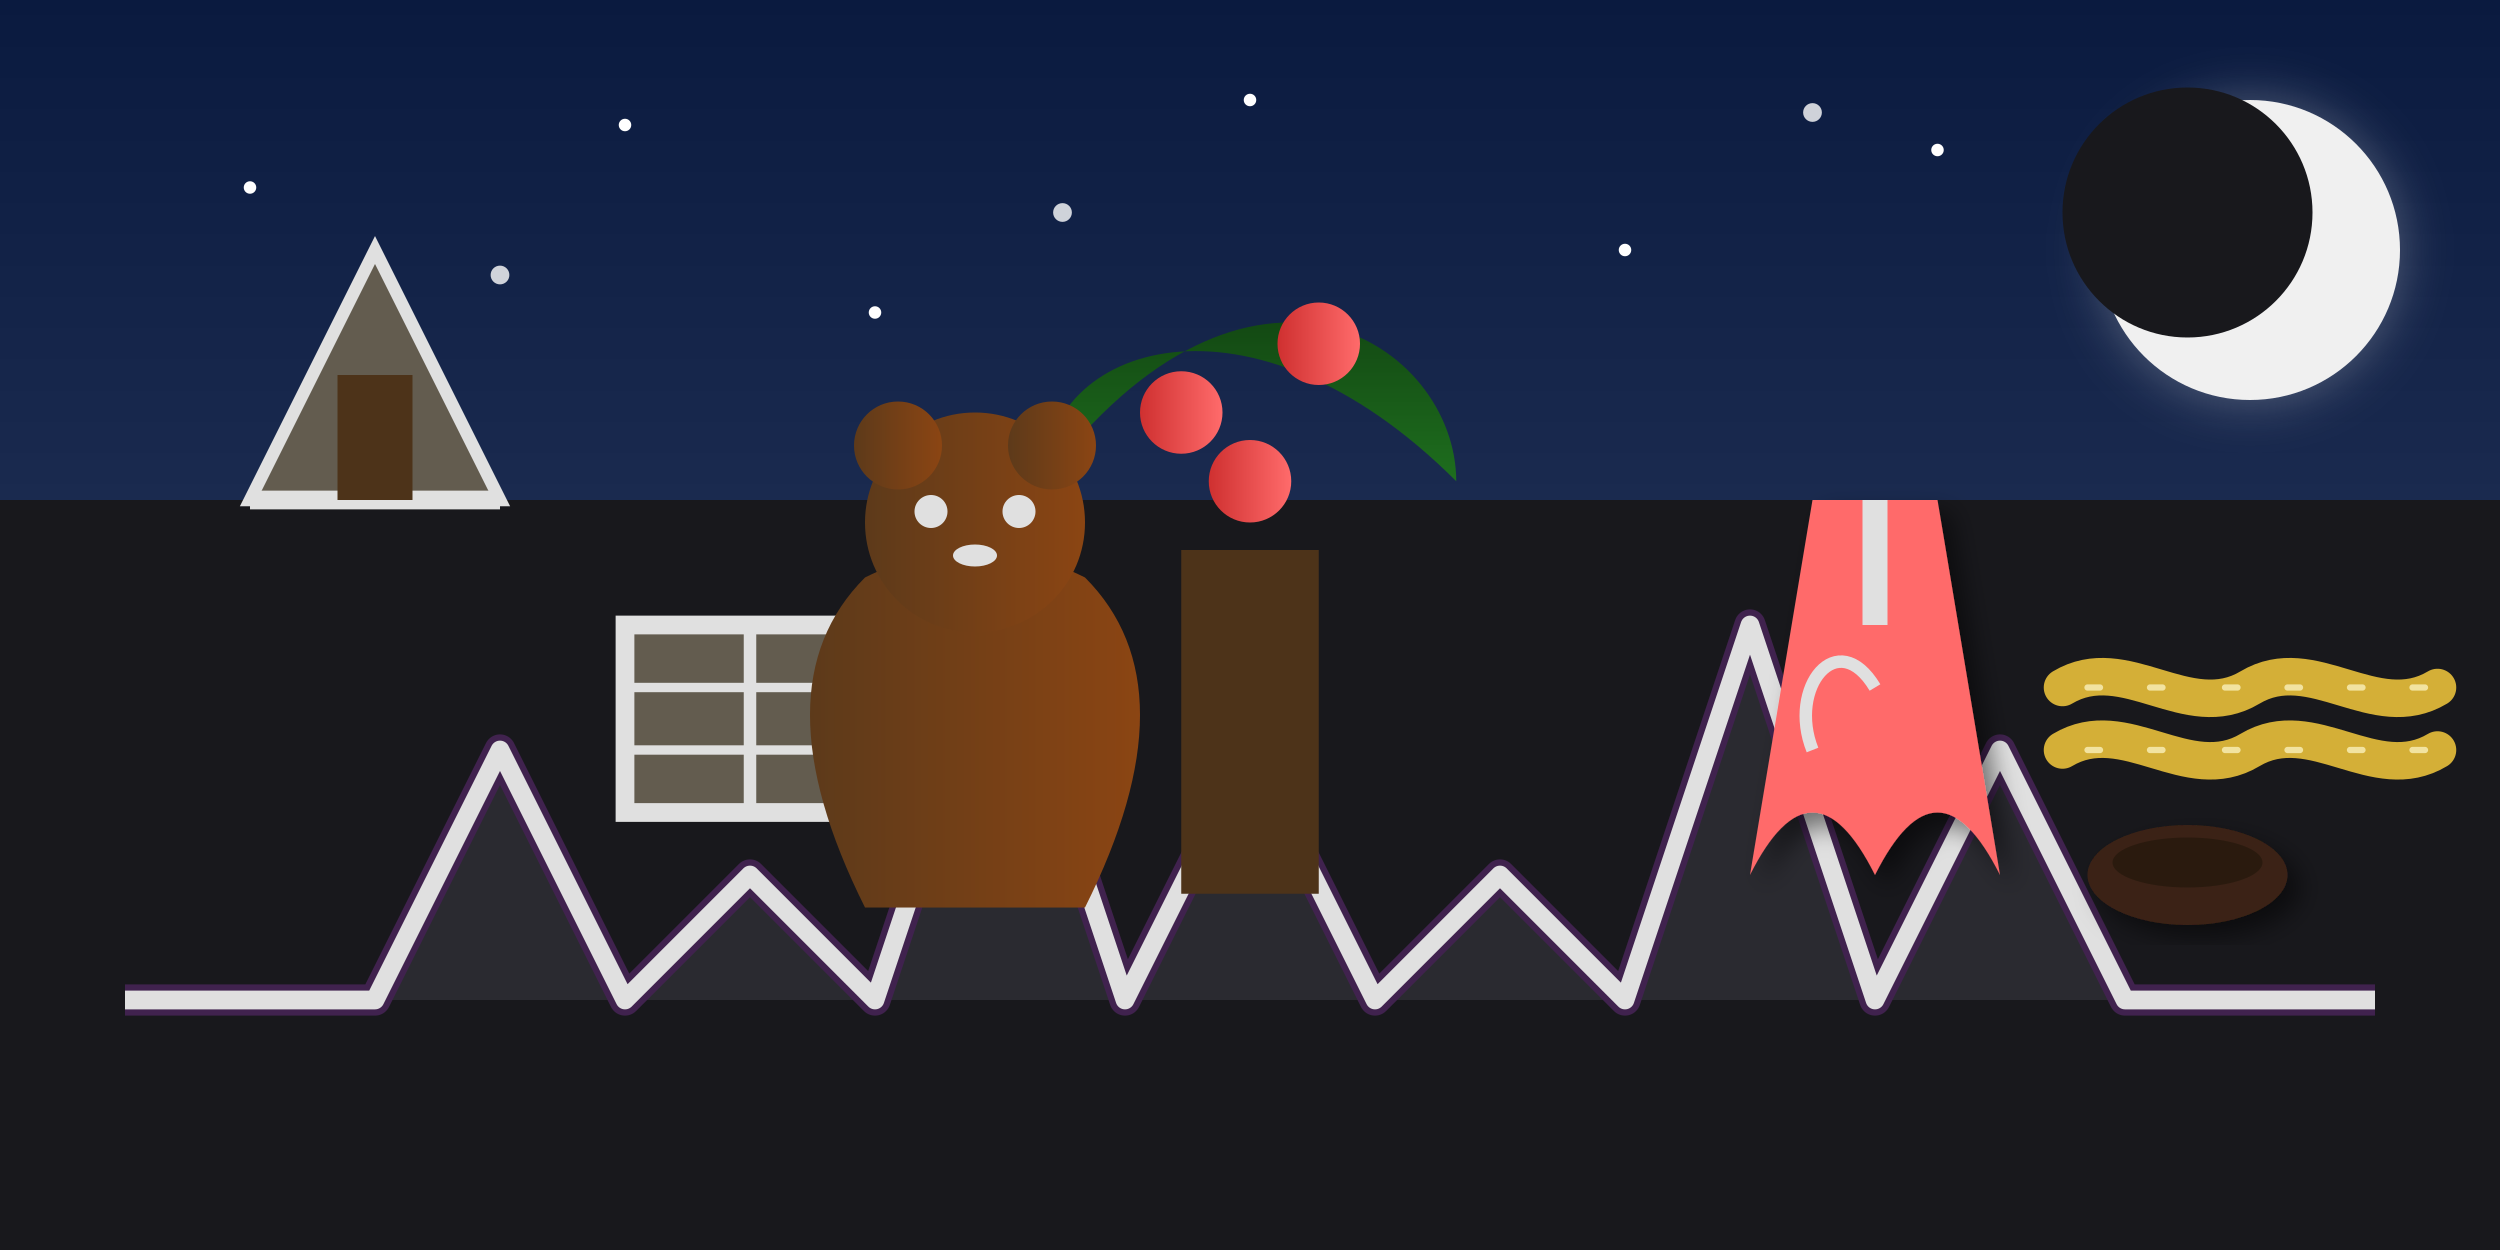
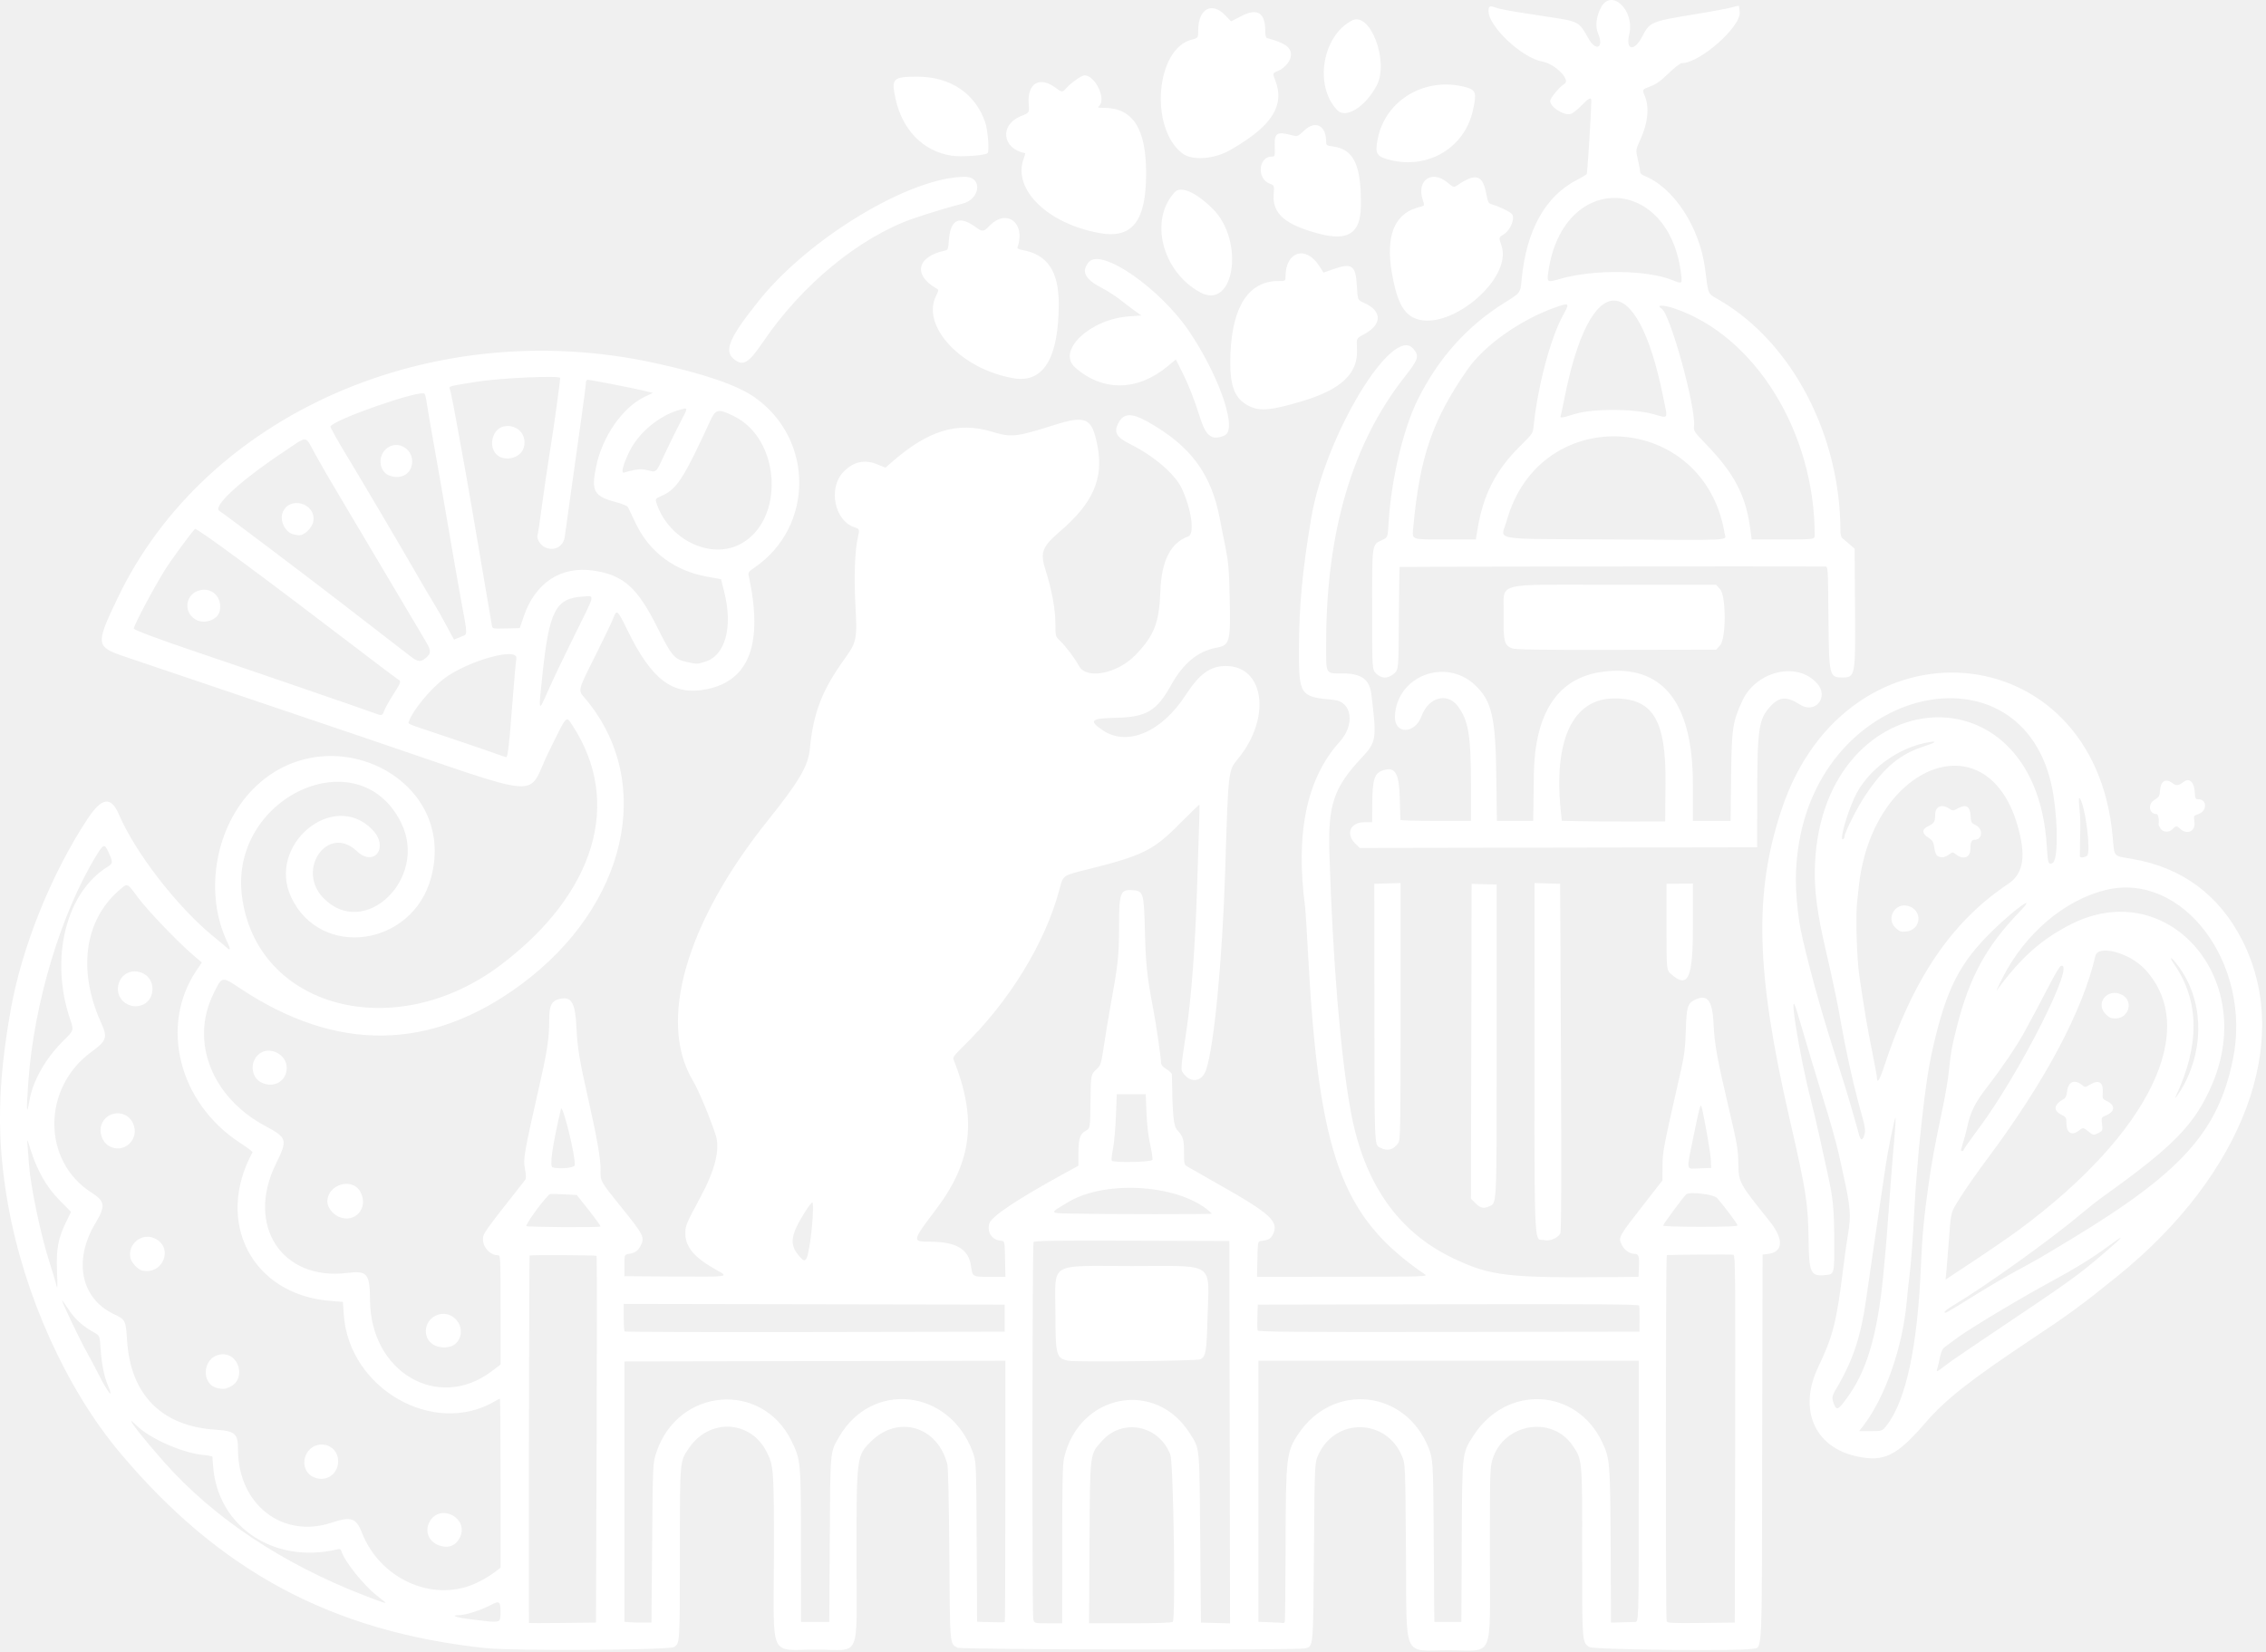
- <svg xmlns="http://www.w3.org/2000/svg" viewBox="0 0 200 100">
-   <defs>
-     <linearGradient id="nightSkyGradient" x1="0%" y1="0%" x2="0%" y2="100%">
-       <stop offset="0%" stop-color="#0a1a3f" />
-       <stop offset="100%" stop-color="#1a2a4f" />
-     </linearGradient>
-     <linearGradient id="darkTreeGradient" x1="0%" y1="0%" x2="0%" y2="100%">
-       <stop offset="0%" stop-color="#134913" />
-       <stop offset="100%" stop-color="#1e6e1e" />
-     </linearGradient>
-     <linearGradient id="darkBearGradient">
-       <stop offset="0%" stop-color="#5D3A1A" />
-       <stop offset="100%" stop-color="#8B4513" />
-     </linearGradient>
-     <linearGradient id="darkStrawberryGradient">
-       <stop offset="0%" stop-color="#cf3030" />
-       <stop offset="100%" stop-color="#ff6b6b" />
-     </linearGradient>
-     <filter id="darkDropShadow" x="-20%" y="-20%" width="140%" height="140%">
-       <feGaussianBlur in="SourceAlpha" stdDeviation="1" />
-       <feOffset dx="1" dy="1" result="offsetblur" />
-       <feComponentTransfer>
-         <feFuncA type="linear" slope="0.5" />
-       </feComponentTransfer>
-       <feMerge>
-         <feMergeNode />
-         <feMergeNode in="SourceGraphic" />
-       </feMerge>
-     </filter>
-     <filter id="moonGlow" x="-50%" y="-50%" width="200%" height="200%">
-       <feGaussianBlur in="SourceGraphic" stdDeviation="2" />
-       <feComponentTransfer>
-         <feFuncA type="linear" slope="0.3" />
-       </feComponentTransfer>
-       <feMerge>
-         <feMergeNode />
-         <feMergeNode in="SourceGraphic" />
-       </feMerge>
-     </filter>
-   </defs>
-   <rect x="0" y="0" width="200" height="100" fill="rgb(24, 24, 28)" />
-   <rect x="0" y="0" width="200" height="40" fill="url(#nightSkyGradient)" />
-   <circle cx="20" cy="15" r="0.5" fill="#ffffff" />
-   <circle cx="50" cy="10" r="0.5" fill="#ffffff" />
-   <circle cx="70" cy="25" r="0.5" fill="#ffffff" />
-   <circle cx="100" cy="8" r="0.5" fill="#ffffff" />
-   <circle cx="130" cy="20" r="0.5" fill="#ffffff" />
-   <circle cx="155" cy="12" r="0.5" fill="#ffffff" />
-   <circle cx="40" cy="22" r="0.75" fill="#ffffff" opacity="0.8" />
-   <circle cx="85" cy="17" r="0.75" fill="#ffffff" opacity="0.8" />
-   <circle cx="145" cy="9" r="0.75" fill="#ffffff" opacity="0.8" />
-   <circle cx="180" cy="20" r="12" fill="#f0f0f0" filter="url(#moonGlow)" />
-   <circle cx="175" cy="17" r="10" fill="rgb(24, 24, 28)" />
-   <path d="M10 80 L30 80 L40 60 L50 80 L60 70 L70 80 L80 50 L90 80 L100 60 L110 80 L120 70 L130 80 L140 50 L150 80 L160 60 L170 80 L190 80" fill="#2a2a30" stroke="#40224e" stroke-width="2.5" stroke-linejoin="round" />
-   <path d="M10 80 L30 80 L40 60 L50 80 L60 70 L70 80 L80 50 L90 80 L100 60 L110 80 L120 70 L130 80 L140 50 L150 80 L160 60 L170 80 L190 80" fill="none" stroke="#e0e0e0" stroke-width="1.5" stroke-linejoin="round" />
-   <path d="M20 40 L30 20 L40 40 Z" fill="#635c4f" stroke="#e0e0e0" stroke-width="1" />
-   <path d="M25 40 L35 40 M20 40 L40 40" fill="none" stroke="#e0e0e0" stroke-width="1.5" />
-   <rect x="27" y="30" width="6" height="10" fill="#4d3319" />
-   <rect x="50" y="50" width="20" height="15" fill="#635c4f" stroke="#e0e0e0" stroke-width="1.5" />
-   <line x1="60" y1="50" x2="60" y2="65" stroke="#e0e0e0" stroke-width="1" />
-   <line x1="50" y1="55" x2="70" y2="55" stroke="#e0e0e0" stroke-width="0.75" />
-   <line x1="50" y1="60" x2="70" y2="60" stroke="#e0e0e0" stroke-width="0.75" />
-   <g transform="translate(100, 55) scale(1.1)">
-     <rect x="-5" y="-10" width="10" height="25" fill="#4d3319" />
-     <path d="M-15,-15 C-15,-25 0,-30 15,-15 C15,-25 0,-35 -15,-15" fill="url(#darkTreeGradient)" />
-     <circle cx="-5" cy="-20" r="3" fill="url(#darkStrawberryGradient)" />
-     <circle cx="5" cy="-25" r="3" fill="url(#darkStrawberryGradient)" />
-     <circle cx="0" cy="-15" r="3" fill="url(#darkStrawberryGradient)" />
-     <g transform="translate(-20, 0) scale(0.8)">
-       <path d="M-10 20 Q-20 0 -10 -10 Q0 -15 10 -10 Q20 0 10 20 Z" fill="url(#darkBearGradient)" />
-       <circle cx="0" cy="-15" r="10" fill="url(#darkBearGradient)" />
-       <circle cx="-7" cy="-22" r="4" fill="url(#darkBearGradient)" />
-       <circle cx="7" cy="-22" r="4" fill="url(#darkBearGradient)" />
-       <circle cx="-4" cy="-16" r="1.5" fill="#e0e0e0" />
-       <circle cx="4" cy="-16" r="1.5" fill="#e0e0e0" />
-       <ellipse cx="0" cy="-12" rx="2" ry="1" fill="#e0e0e0" />
-     </g>
-   </g>
-   <path d="M140 70 Q145 60 150 70 Q155 60 160 70 L155 40 L145 40 Z" fill="#ff6b6b" filter="url(#darkDropShadow)" />
-   <path d="M149 40 L151 40 L151 50 L149 50 Z" fill="#e0e0e0" />
-   <path d="M145 60 C143 55, 147 50, 150 55" fill="none" stroke="#e0e0e0" stroke-width="1" />
-   <g transform="translate(175, 60)">
-     <ellipse cx="0" cy="10" rx="8" ry="4" fill="#3b2414" filter="url(#darkDropShadow)" />
-     <ellipse cx="0" cy="9" rx="6" ry="2" fill="#2a1a0e" />
-     <path d="M-10 0 C-5 -3, 0 3, 5 0 C10 -3, 15 3, 20 0" fill="none" stroke="#d4af37" stroke-width="3" stroke-linecap="round" />
-     <path d="M-10 -5 C-5 -8, 0 -2, 5 -5 C10 -8, 15 -2, 20 -5" fill="none" stroke="#d4af37" stroke-width="3" stroke-linecap="round" />
-     <path d="M-8 -5 L-7 -5 M-3 -5 L-2 -5 M3 -5 L4 -5 M8 -5 L9 -5 M13 -5 L14 -5 M18 -5 L19 -5" stroke="#fffacd" stroke-width="0.5" opacity="0.7" stroke-linecap="round" />
-     <path d="M-8 0 L-7 0 M-3 0 L-2 0 M3 0 L4 0 M8 0 L9 0 M13 0 L14 0 M18 0 L19 0" stroke="#fffacd" stroke-width="0.5" opacity="0.7" stroke-linecap="round" />
-   </g>
+ <svg xmlns="http://www.w3.org/2000/svg" height="323" viewBox="0 0 443 323" width="443">
+   <path d="m94.946 322.28c-29.989-3.216-51.957-14.956-71.484-38.2-10.475-12.47-18.758-30.836-21.896-48.551-2.241-12.65-2.091-23.335.534-38.1 2.176-12.243 7.907-26.498 14.966-37.228 2.828-4.298 4.62-4.573 6.175-.948 3.249 7.573 11.533 18.235 18.659 24.015 1.162.943 2.27 1.865 2.463 2.051.725.698.739.287.038-1.185-4.376-9.196-2.488-21.572 4.45-29.173 14.376-15.751 40.838-3.275 35.413 16.696-3.65 13.435-21.564 15.949-27.318 3.833-4.856-10.224 8.193-21.14 15.848-13.258 3.327 3.425.377 7.435-3.07 4.175-5.588-5.285-11.902 3.625-6.507 9.184 8.022 8.266 20.561-3.838 15.215-14.687-8.255-16.754-33.635-5.039-31.126 14.367 2.825 21.847 29.812 29.056 50.497 13.488 18.588-13.989 23.967-31.937 14.074-46.958-1.235-1.875-.956-2.19-4.576 5.159-4.569 9.274.402 9.633-35.638-2.575-10.405-3.524-22.251-7.533-26.326-8.908-4.075-1.375-9.73-3.286-12.568-4.248-2.838-.962-6.482-2.193-8.098-2.736-6.016-2.021-6.064-2.343-1.705-11.482 17.215-36.089 61.425-55.495 104.92-46.053 9.775 2.122 16.227 4.336 19.657 6.744 11.631 8.168 11.609 25.329-.044 33.288-1.122.766-1.261.962-1.126 1.587 2.867 13.264.149 20.543-8.291 22.206-6.544 1.289-10.663-1.806-15.446-11.607-1.901-3.896-2.074-4.051-2.69-2.413-.26.692-1.631 3.58-3.046 6.418-4.182 8.388-3.99 7.61-2.354 9.573 13.528 16.227 8.039 40.422-12.643 55.73-17.644 13.059-35.964 13.347-54.84.861-3.783-2.502-3.632-2.535-5.421 1.173-4.476 9.274-.171 20.095 10.206 25.657 4.327 2.319 4.421 2.657 2.075 7.44-5.898 12.024 1.187 22.86 13.927 21.301 3.985-.487 4.447.068 4.492 5.397.119 14.008 13.285 21.702 23.728 13.866l1.786-1.34v-10.695c0-10.605-.005-10.695-.542-10.695-1.473 0-2.898-1.523-2.896-3.096.002-1.139.069-1.234 8.279-11.665.183-.232.16-.915-.072-2.141-.372-1.974-.227-2.795 3.068-17.362 1.332-5.886 1.683-8.377 1.686-11.936.002-2.67.487-3.58 2.092-3.933 2.277-.5 2.991.751 3.226 5.649.19 3.968.585 6.346 2.36 14.189 1.663 7.351 2.41 11.682 2.352 13.647-.063 2.15-.059 2.157 4.026 7.221 4.413 5.471 4.651 5.94 3.823 7.541-.528 1.021-1.077 1.419-2.214 1.603-.978.159-.978.159-.978 2.271v2.113l9.856.069c10.632.075 10.621.076 8.287-1.206-4.387-2.412-6.214-4.52-6.227-7.187-.008-1.555.116-1.854 2.968-7.154 2.852-5.3 3.848-9.333 2.981-12.062-1.023-3.218-3.388-8.9-4.395-10.559-7.056-11.622-1.481-31.015 14.717-51.198 5.897-7.347 7.754-10.507 8.06-13.711.683-7.153 2.366-11.535 6.803-17.709 2.384-3.317 2.484-3.823 2.106-10.696-.294-5.347-.101-10.487.489-13.041.366-1.586.341-1.661-.689-2.001-3.89-1.284-5.159-7.66-2.149-10.796 1.93-2.011 4.116-2.518 6.574-1.526l1.669.674 1.198-1.052c7.097-6.237 12.869-8 19.586-5.982 3.842 1.154 4.724 1.061 12.124-1.279 6.325-2 7.46-1.464 8.527 4.031 1.232 6.349-.828 11.142-7.124 16.57-3.788 3.266-4.151 4.24-2.961 7.955 1.157 3.613 1.869 7.538 1.869 10.309 0 2.381.018 2.453.821 3.213 1.144 1.082 2.913 3.426 3.83 5.076 1.457 2.619 7.455 1.436 10.947-2.16 3.726-3.836 4.695-6.314 4.923-12.591.214-5.904 2.007-9.403 5.459-10.657 1.29-.469.622-5.314-1.295-9.397-1.287-2.741-5.398-6.293-9.875-8.532-2.904-1.452-3.461-2.379-2.52-4.197 1.035-2.001 2.567-2.07 5.798-.258 8.305 4.657 12.399 10.163 14.038 18.885.219 1.164.712 3.664 1.096 5.556.596 2.939.718 4.349.838 9.693.201 8.961.055 9.535-2.555 10.02-3.651.678-6.488 3.013-8.894 7.318-2.859 5.116-4.809 6.261-10.896 6.396-4.801.107-5.249.534-2.519 2.401 4.796 3.281 11.538.439 16.266-6.857 2.69-4.151 4.821-5.688 7.876-5.678 7.547.023 8.883 10.195 2.378 18.113-1.948 2.371-1.909 2.034-2.527 21.828-.544 17.422-2.163 34.376-3.728 39.025-.782 2.325-2.965 2.687-4.415.732-.597-.804-.625-.399.618-8.801.904-6.107 1.637-15.899 2.001-26.723.464-13.807.552-16.942.478-17.035-.045-.056-1.841 1.675-3.992 3.846-5.023 5.07-7.139 6.11-17.907 8.797-4.878 1.217-4.722 1.107-5.448 3.863-2.766 10.492-9.84 22.024-18.897 30.805-1.407 1.364-1.976 2.093-1.861 2.381 4.682 11.675 3.729 20.019-3.354 29.387-4.692 6.206-4.725 6.35-1.436 6.35 5.318 0 7.754 1.395 8.236 4.716.318 2.192.269 2.163 3.701 2.163h3.041l-.074-3.5c-.074-3.5-.074-3.5-.787-3.555-1.784-.136-2.826-1.718-2.264-3.438.437-1.338 5.456-4.681 14.421-9.606l2.977-1.635v-2.508c0-2.755.317-3.724 1.41-4.309.878-.47.893-.558.952-5.825.058-5.202.052-5.172 1.196-6.237.814-.759.878-.968 1.45-4.763.329-2.183.88-5.517 1.225-7.408 1.536-8.435 1.705-9.992 1.705-15.728 0-6.593.243-7.261 2.588-7.105 2.185.145 2.279.455 2.472 8.101.162 6.436.405 8.73 1.574 14.86.608 3.188 1.569 9.753 1.569 10.72 0 .476.289.837 1.058 1.323.582.367 1.061.815 1.064.996.134 8.196.319 10.114 1.053 10.911 1.159 1.259 1.323 1.799 1.323 4.342 0 2.196.049 2.423.595 2.758.327.201 2.977 1.71 5.887 3.354 10.583 5.975 12.187 7.461 10.851 10.045-.401.776-.891 1.04-2.187 1.177-.727.077-.727.077-.8 3.554l-.074 3.477 16.743-.014c15.832-.013 16.707-.038 16.086-.463-16.387-11.21-20.765-23.295-22.881-63.155-.224-4.22-.463-8.09-.532-8.599-1.948-14.53.285-25.268 6.736-32.386 3.071-3.389 2.419-7.895-1.187-8.209-6.575-.573-6.787-.886-6.766-9.996.019-8.351.681-15.391 2.411-25.636 2.702-16.002 15.89-37.842 19.943-33.026 1.213 1.442 1.024 2.05-1.73 5.554-10.201 12.978-15.295 30.277-15.309 51.986-.004 6.332-.223 5.937 3.291 5.949 3.598.013 5.194 1.177 5.546 4.046 1.078 8.777.988 9.37-1.889 12.436-5.456 5.816-6.607 9.222-6.313 18.682.652 20.976 2.181 39.478 4.162 50.383 2.57 14.147 9.271 23.737 20.178 28.882 7.283 3.435 10.491 3.8 31.687 3.607l4.411-.04.087-1.999c.09-2.064-.068-2.499-.905-2.499-.903 0-1.975-.762-2.435-1.731-.74-1.56-.841-1.38 4.882-8.718l3.043-3.901.017-2.813c.018-2.892.079-3.207 3.713-19.217.561-2.473.747-4.082.839-7.276.13-4.5.344-5.279 1.639-5.949 2.552-1.32 3.575-.06 3.789 4.667.181 4.005.667 6.656 3.167 17.289 1.437 6.112 1.624 7.222 1.67 9.947.063 3.739.116 3.836 6.036 11.219 2.984 3.721 2.793 6.226-.498 6.539l-.794.075-.073 37.835c-.082 42.52.112 38.82-2.058 39.28-2.267.481-30.944.157-31.73-.358-1.435-.94-1.426-.82-1.408-18.563.018-18.267.036-18.068-1.904-20.887-4.062-5.904-13.457-4.268-15.616 2.72-.5 1.619-.525 2.492-.525 18.486 0 21.144.962 18.871-7.987 18.865-9.233-.006-8.253 2.227-8.417-19.171-.132-17.193-.132-17.198-.742-18.706-3.011-7.451-12.988-7.697-16.357-.402-.76 1.646-.76 1.646-.893 18.989-.145 19.022-.1 18.523-1.713 18.928-1.532.385-67.234.257-67.962-.132-1.539-.822-1.478-.137-1.605-18.196-.071-10.105-.224-17.035-.389-17.681-1.906-7.443-9.655-9.725-14.971-4.408-2.77 2.77-2.789 2.925-2.789 22.689 0 20.403 1.068 17.97-7.887 17.97-9.288 0-8.304 2.135-8.268-17.949.032-17.507-.006-18.035-1.503-20.892-3.172-6.056-11.107-6.384-15.059-.623-1.861 2.712-1.811 2.144-1.811 20.679 0 17.503-.003 17.54-1.124 18.275-.951.623-31.379.8-36.844.214zm21.696-40.805c.073-19.696.064-35.852-.019-35.904-.236-.146-12.947-.207-13.091-.063-.086.086-.197 66.4-.12 71.848.001.039 2.948.039 6.549 0l6.548-.071zm10.849 20.199c.133-15.609.133-15.609.864-17.768 4.251-12.559 20.575-13.916 26.355-2.19 1.847 3.746 1.875 4.053 1.88 20.686l.005 14.751h2.765 2.765l.094-16.073c.103-17.655.045-17.002 1.774-20.024 6.379-11.149 21.588-9.512 26.149 2.814.714 1.93.714 1.93.797 17.589l.083 15.659 2.654.083c1.46.046 2.703.034 2.763-.027.06-.061.109-11.58.109-25.599v-25.489l-37.24.067-37.24.067v25.454 25.454l.926.078c.509.043 1.7.078 2.646.077h1.72zm80.172.332c.003-12.393.078-15.723.38-16.999 2.962-12.496 17.89-15.355 24.576-4.705 1.967 3.133 1.862 2.065 2.019 20.448l.141 16.536 2.845.075 2.845.075-.067-37.381-.067-37.381-19.035-.064c-14.944-.051-19.08.006-19.244.265-.245.386-.296 72.498-.052 73.718.165.827.165.827 2.91.827h2.745zm1.267-35.918c-2.434-.438-2.594-1.006-2.594-9.26 0-10.284-1.662-9.26 15.034-9.26 16.501 0 14.998-1.052 14.694 10.282-.174 6.501-.33 7.393-1.393 7.962-.57.305-24.174.559-25.741.277zm20.34 51.045c.585-.585.148-31.014-.469-32.662-2.157-5.764-9.273-7.234-13.323-2.752-2.457 2.72-2.384 2.135-2.483 19.89l-.088 15.809h8.038c5.387 0 8.132-.094 8.323-.285zm21.894.052c.079-.128.155-6.766.169-14.751.031-17.603.142-18.562 2.547-22.12 6.776-10.026 20.802-8.547 25.356 2.673.916 2.258.961 2.962 1.043 16.46.042 6.901.091 13.707.109 15.126l.033 2.58h2.636 2.636l.078-15.677c.088-17.731.037-17.267 2.306-20.778 6.5-10.056 20.184-9.303 25.186 1.387 1.471 3.144 1.539 3.993 1.615 20.28l.07 14.919 1.984-.05c1.091-.028 2.312-.057 2.712-.066.728-.016.728-.016.728-25.548v-25.532h-37.174-37.174v25.522 25.522l2.315.088c1.273.049 2.397.113 2.498.143.101.03.247-.05.326-.178zm88.057-35.82c.061-31.75.024-35.931-.327-36.012-.337-.078-12.453-.013-13.033.069-.235.033-.265 70.98-.03 71.591.139.362.976.404 6.74.343l6.581-.071zm-241.781 35.627c.314-.12.417-.534.415-1.654-.006-2.272-.193-2.404-2.026-1.435-1.864.986-4.833 1.926-6.084 1.926-1.828 0-.557.477 2.091.784 1.493.174 2.953.35 3.244.391 1.048.15 1.949.145 2.36-.013zm-22.217-3.755c-.138-.116-.847-.682-1.574-1.256-2.617-2.067-6.253-6.614-6.888-8.616-.14-.44-.317-.518-.877-.387-12.354 2.906-23.335-4.462-24.219-16.253-.071-.946-.137-1.794-.146-1.884-.009-.09-.844-.246-1.855-.345-4.023-.396-10.38-3.206-12.915-5.708-2.893-2.856.411 1.54 5.37 7.144 9.566 10.81 23.015 19.789 38.883 25.959 3.88 1.509 4.739 1.783 4.22 1.346zm17.42-3.473c1.133-.479 2.771-1.394 3.638-2.033l1.577-1.161v-16.537c0-9.095-.053-16.537-.117-16.537-.064 0-.511.231-.992.513-11.958 7.016-28.502-2.441-29.533-16.881l-.182-2.55-2.514-.204c-15.225-1.238-22.591-15.373-15.148-29.07.051-.094-1.08-.938-2.512-1.877-11.916-7.808-15.702-22.874-8.457-33.657l1.057-1.573-1.559-1.316c-2.963-2.502-8.991-8.777-10.901-11.347-2.217-2.983-2.023-2.905-3.672-1.48-6.85 5.916-8.189 15.723-3.547 25.979 1.295 2.861 1.085 3.466-1.989 5.722-9.579 7.031-9.553 21.273.05 27.417 2.721 1.741 2.838 2.628.793 6.044-4.349 7.264-2.826 14.696 3.638 17.757 2.262 1.071 2.314 1.175 2.574 5.196.684 10.586 6.788 16.728 17.287 17.396 3.811.243 4.396.757 4.396 3.87 0 10.745 8.705 17.531 18.341 14.297 3.714-1.247 4.762-.905 5.856 1.911 3.49 8.99 13.579 13.649 21.917 10.123zm-6.748-7.551c-2.15-.739-2.976-2.907-1.826-4.793 2.138-3.507 7.64-.5 5.851 3.197-.791 1.635-2.241 2.21-4.025 1.596zm-24.842-13.503c-1.474-.801-1.997-2.753-1.168-4.356 1.636-3.163 6.219-2.138 6.222 1.392.003 2.704-2.66 4.266-5.054 2.964zm-18.427-17.253c-3.384-.652-3.124-5.929.324-6.576 3.759-.705 5.396 4.905 1.862 6.382-.921.385-1.109.402-2.186.194zm-14.814-23.007c-.841-.178-2.111-1.532-2.317-2.47-.598-2.725 2.254-5.01 4.765-3.818 3.745 1.777 1.651 7.157-2.448 6.288zm-6.586-24.41c-1.259-.768-1.902-2.64-1.401-4.078.988-2.836 4.873-3.067 6.154-.366 1.495 3.15-1.809 6.24-4.753 4.444zm3.32-27.877c-2.92-1.968-1.272-6.614 2.194-6.186 4.297.53 4.004 6.789-.318 6.789-.582 0-1.344-.245-1.875-.603zm-3.407 74.842c-.778-1.814-1.255-4.154-1.463-7.175-.183-2.654-.183-2.654-1.283-3.276-2.309-1.306-3.711-2.571-4.974-4.489-.707-1.074-1.286-1.871-1.286-1.773 0 .415 3.325 7.379 4.746 9.942.847 1.528 1.925 3.552 2.394 4.498 1.735 3.498 3.107 5.169 1.865 2.272zm175.277-13.252v-2.646l-37.24-.067-37.24-.067v2.603c0 1.431.08 2.682.177 2.78.098.098 16.856.147 37.24.11l37.063-.067zm124.118.265c.016-1.31-.027-2.53-.095-2.713-.098-.264-7.703-.318-37.334-.265l-37.211.067-.077 2.36c-.042 1.298-.019 2.512.052 2.697.104.271 7.419.327 37.383.286l37.254-.051zm-309.393-9.614c-.166-4.093.247-6.316 1.741-9.377l1.004-2.058-2.279-2.308c-2.529-2.562-4.363-5.789-5.671-9.981-.661-2.117-.661-2.117-.538-.529.068.873.189 2.48.271 3.572.334 4.483 2.314 13.879 4.06 19.274.571 1.764 1.117 3.567 1.214 4.005.303 1.38.34.896.198-2.598zm147.099-4.676c.572-3.343.914-8.597.56-8.597-.142 0-.801.863-1.464 1.918-2.693 4.286-3.006 6.147-1.383 8.213 1.444 1.838 1.744 1.637 2.287-1.534zm-43.116-7.074-2.358-2.978-2.396-.132c-1.318-.073-2.589-.094-2.825-.046-.564.113-4.658 5.599-4.658 6.242 0 .224 14.408.313 14.507.09.048-.108-.973-1.537-2.27-3.175zm224.565 2.951c0-.269-2.477-3.585-3.969-5.314-.639-.74-5.207-1.313-6.055-.759-.367.24-4.528 5.865-4.528 6.121 0 .137 3.104.24 7.276.24 5.073 0 7.276-.087 7.276-.288zm-102.762-2.285c-5.597-5.597-20.449-6.808-28.049-2.287-3.785 2.251-3.798 2.184.438 2.273 6.911.146 27.753.156 27.611.014zm-124.574-9.472c.223-1.609-2.397-12.263-2.697-10.969-1.725 7.421-2.264 11.285-1.593 11.414 1.688.325 4.219.063 4.29-.445zm222.115-1.051c-.055-1.386-1.465-9.366-1.847-10.451-.19-.54-.415.306-1.508 5.689-1.473 7.25-1.599 6.516 1.103 6.426l2.315-.076zm-109.176.005c.083-.216-.111-1.555-.431-2.977-.367-1.631-.634-3.927-.725-6.223l-.143-3.638h-2.832-2.832l-.168 4.299c-.092 2.365-.349 5.233-.571 6.375-.222 1.141-.337 2.183-.255 2.315.273.442 7.784.298 7.957-.152zm-219.521-11.676c.665-3.819 3.165-8.208 6.61-11.605 2.082-2.053 2.072-2.021 1.321-4.24-4.005-11.839-.828-24.744 7.332-29.787 1.069-.661 1.084-.862.214-2.765-.817-1.785-.993-1.753-2.331.424-6.983 11.359-12.285 28.964-13.383 44.432-.409 5.757-.336 6.837.237 3.543zm93.51-68.035c.28-1.921.443-3.703.966-10.517.29-3.784.603-7.285.695-7.781.451-2.422-9.864.517-14.376 4.096-2.635 2.091-5.977 6.199-6.575 8.083-.213.673-1.071.303 6.909 2.976 3.794 1.271 8.021 2.714 9.393 3.206 1.372.493 2.573.903 2.669.912.096.009.24-.43.32-.976zm-24.192-8.07c.164-.473.95-1.888 1.746-3.143 1.641-2.59 1.65-2.622.887-3.098-.308-.192-3.469-2.572-7.024-5.289-19.859-15.175-32.247-24.322-32.576-24.055-.518.422-4.57 5.928-5.791 7.87-2.202 3.502-6.172 10.965-6.172 11.604 0 .263 5.095 2.167 12.303 4.599 10.545 3.558 33.28 11.374 34.793 11.961 1.363.529 1.507.494 1.835-.449zm-37.024-17.978c-2.35-1.595-1.698-5.031 1.071-5.639 2.412-.53 4.316 1.444 3.84 3.981-.353 1.884-3.173 2.836-4.91 1.658zm69.208 13.745c.846-1.928 3.123-6.693 5.059-10.589 4.164-8.379 4.021-7.703 1.602-7.545-5.304.346-6.556 2.75-7.871 15.112-.829 7.792-.855 7.725 1.209 3.023zm30.542-5.383c3.997-1.187 5.524-6.792 3.749-13.757l-.613-2.405-2.566-.449c-6.447-1.128-11.421-4.81-14.086-10.427-.74-1.56-1.435-3.009-1.544-3.222-.109-.212-1.141-.636-2.293-.942-4.363-1.159-4.914-2.136-3.924-6.951 1.223-5.947 5.201-11.634 9.592-13.712l1.498-.709-1.984-.484c-2.098-.511-10.22-2.08-10.782-2.082-.182-.001-.331.301-.331.669 0 .369-.41 3.554-.912 7.078s-1.398 9.919-1.993 14.212c-.594 4.293-1.145 8.245-1.225 8.782-.299 2.016-2.3 2.938-4.086 1.883-.831-.491-1.458-1.694-1.214-2.329.086-.223.465-2.755.843-5.627.378-2.872 1.101-7.782 1.606-10.911.784-4.857 1.954-13.303 1.954-14.109 0-.525-11.734-.002-16.272.726-5.523.885-5.506.881-5.311 1.39.265.69.722 3.091 3.092 16.227.433 2.401 1.614 9.247 2.624 15.214 2.366 13.975 2.4 14.177 2.537 14.892.113.588.188.602 2.782.529l2.666-.075.73-2.176c2.242-6.688 7.309-10.025 13.743-9.053 5.819.879 8.524 3.305 12.446 11.163 2.784 5.577 3.299 6.176 5.778 6.708 1.996.429 1.87.431 3.497-.053zm-40.768-40.568c-1.658-1.658-.734-5.047 1.49-5.464 2.641-.495 4.651 1.744 3.821 4.257-.667 2.021-3.788 2.73-5.311 1.208zm-13.758 39.776c1.037-.872 1.023-1.4-.082-3.244-1.857-3.1-7.613-12.803-10.617-17.899-1.716-2.91-4.509-7.613-6.207-10.451-1.698-2.838-3.853-6.555-4.789-8.261-2.038-3.716-1.249-3.662-6.118-.421-8.437 5.616-13.98 10.71-12.582 11.564.834.51 17.002 12.707 23.217 17.516 10.22 7.907 12.817 9.913 14.098 10.889 1.54 1.174 1.996 1.22 3.08.307zm-25.833-24.107c-1.673-.324-2.862-2.697-2.178-4.348 1.328-3.206 6.454-1.776 5.992 1.671-.192 1.434-1.891 3.023-3.022 2.826-.114-.02-.47-.087-.793-.149zm32.601 20.029c1.442-.618 1.442.248-.007-7.672-.492-2.692-1.564-8.824-2.38-13.626-.817-4.802-2.067-11.964-2.778-15.916-.711-3.952-1.374-7.821-1.473-8.599-.099-.778-.289-1.553-.422-1.721-.712-.902-17.973 5.115-18.394 6.412-.051.156 1.415 2.775 3.258 5.821 3.548 5.865 9.77 16.414 13.729 23.28 1.31 2.271 2.804 4.804 3.322 5.629s1.585 2.72 2.374 4.211 1.457 2.712 1.485 2.712c.028 0 .608-.238 1.287-.53zm-14.1-31.619c-1.742-.757-2.112-3.437-.681-4.931 2.344-2.446 6.202.076 5.122 3.349-.569 1.725-2.516 2.419-4.441 1.583zm68.638 13.547c8.869-4.505 8.174-20.512-1.089-25.072-3.125-1.539-3.582-1.443-4.694.982-5.063 11.035-6.501 13.273-9.34 14.529-1.43.632-1.43.632-1.033 1.755 2.432 6.892 10.389 10.736 16.157 7.806zm-20.593-14.556c1.039-.202 1.739-.187 2.702.06 1.67.428 1.489.609 3.318-3.328.865-1.862 2.196-4.571 2.957-6.019 1.575-2.997 1.574-2.937.032-2.526-4.023 1.072-8.146 4.468-9.969 8.212-1.32 2.71-1.713 4.416-.943 4.088.275-.117 1.132-.336 1.903-.486zm238.972 192.87c-8.286-1.8-11.46-9.211-7.496-17.501 2.872-6.004 3.576-8.796 4.867-19.281.289-2.346.7-5.277.915-6.514.665-3.836.536-5.389-1.031-12.435-.21-.946-.567-2.553-.792-3.572-.459-2.074-1.814-6.854-3.075-10.848-.888-2.812-3.656-12.042-4.899-16.338-2.156-7.447.191 7.713 2.672 17.264.359 1.382 1.072 4.419 1.585 6.747.512 2.328 1.221 5.546 1.574 7.151 1.078 4.892 1.275 6.897 1.295 13.143.022 6.737.067 6.575-1.883 6.752-2.711.245-3.053-.499-3.129-6.816-.087-7.177-.479-9.683-3.697-23.668-6.635-28.83-7.031-44.261-1.558-60.641 12.813-38.348 61.139-34.367 64.696 5.33.374 4.174.009 3.752 3.812 4.403 9.776 1.672 17.031 7.046 21.552 15.963 9.958 19.64.266 45.678-24.43 65.639-7.074 5.718-9.207 7.279-17.374 12.717-11.38 7.577-16.31 11.468-20.083 15.848-5.693 6.609-8.158 7.823-13.519 6.658zm5.807-5.972c3.825-4.83 6.117-15.463 6.76-31.37.222-5.485.616-9.699 1.461-15.61.722-5.055 1.09-7.051 2.904-15.743.44-2.11.92-4.968 1.065-6.35.442-4.203.54-4.754 1.573-8.864 2.446-9.727 5.769-15.838 12.282-22.586 3.642-3.773-.786-.677-5.223 3.652-6.507 6.349-9.031 11.283-11.714 22.902-.817 3.536-1.483 7.922-2.191 14.42-.508 4.658-.625 5.902-.959 10.186-.08 1.019-.196 2.507-.26 3.307-.063.8-.182 2.824-.264 4.498-.233 4.766-.647 10.276-.923 12.303-.139 1.019-.374 3.231-.523 4.917-.792 8.97-4.259 18.867-8.542 24.386l-.77.992h2.249c2.249 0 2.249 0 3.074-1.041zm-7.167-6.212c3.733-5.416 5.717-12.925 6.788-25.688.098-1.164.22-2.474.272-2.91.052-.437.342-4.247.645-8.467.303-4.22.668-8.923.811-10.451.362-3.869.544-6.796.401-6.482-.271.596-1.473 6.546-1.871 9.26-.235 1.601-.781 5.292-1.214 8.202-.433 2.91-1.137 7.732-1.566 10.716-.429 2.983-.91 6.317-1.069 7.408-1.091 7.485-2.643 12.069-5.957 17.595-.746 1.244-.781 1.672-.242 2.961.492 1.178.924.87 3.001-2.144zm18.847-5.697c.668-.517 3.824-2.691 7.011-4.83 17.799-11.944 18.534-12.468 23.981-17.129 4.034-3.452 4.199-3.832.462-1.065-2.759 2.042-6.574 4.398-10.709 6.612-5.338 2.858-15.81 9.112-18.23 10.887-1.178.864-2.425 1.774-2.77 2.023-.446.321-.722.91-.954 2.038-.18.873-.416 1.869-.526 2.213-.232.731-.108.677 1.735-.749zm5.663-13.649c2.62-1.629 6.37-3.826 8.335-4.882 3.705-1.991 4.293-2.332 10.451-6.056 21.542-13.028 28.711-20.986 31.612-35.091 3.851-18.721-9.786-36.908-24.881-33.183-8.069 1.991-15.709 8.489-20.121 17.115-.873 1.707-1.373 2.81-1.11 2.452 4.597-6.279 8.569-9.834 14.284-12.783 18.821-9.712 36.657 10.244 27.813 31.118-3.313 7.819-7.477 12.131-21.115 21.868-1.091.779-2.996 2.27-4.233 3.314-6.318 5.329-18.957 14.372-25.78 18.446-.664.397-1.208.847-1.208 1.002 0 .368.239.235 5.953-3.318zm8.599-12.776c25.612-18.938 35.45-39.346 24.571-50.975-3.007-3.215-9.129-4.839-9.654-2.561-2.47 10.726-9.842 24.562-21.168 39.73-1.902 2.547-4.259 5.914-5.239 7.484-1.948 3.12-1.81 2.579-2.267 8.92-.142 1.965-.336 4.376-.432 5.358l-.175 1.786 5.661-3.746c3.113-2.06 7.03-4.759 8.703-5.996zm13.542-19.23c-.94-.791-1.049-.798-1.9-.132-1.337 1.046-2.381.402-2.381-1.469 0-1.088-.069-1.201-1.026-1.69-1.64-.837-1.431-1.98.566-3.09.297-.165.508-.67.579-1.391.191-1.919 1.415-2.495 2.87-1.35.681.535.681.535 1.557.001 1.763-1.075 2.685-.535 2.559 1.5-.075 1.21-.037 1.291.803 1.689 1.695.803 1.623 2.052-.161 2.798-.933.39-.938.402-.785 1.697.147 1.238.116 1.325-.614 1.702-1.018.526-1.15.509-2.069-.264zm3.412-22.907c-2.173-2.173.379-5.252 3.16-3.813 2.328 1.204 1.376 4.627-1.288 4.627-.829 0-1.235-.176-1.872-.814zm-27.802 26.516c0-.125 1.366-2.06 3.037-4.299 7.983-10.706 19.161-32.884 15.954-31.653-.191.073-1.08 1.546-1.975 3.274-1.809 3.49-4.043 7.686-5.246 9.855-1.484 2.675-4.272 6.79-6.927 10.225-2.659 3.44-3.524 5.168-4.17 8.329-.104.509-.417 1.683-.695 2.608-.591 1.964-.582 1.891-.242 1.891.146 0 .265-.103.265-.228zm-19.344-3.109c.155-.542.083-1.32-.232-2.496-.252-.94-.762-2.84-1.135-4.222-1.01-3.747-2.468-10.466-3.245-14.949-.695-4.01-1.498-7.837-3.167-15.081-1.414-6.136-2.011-10.558-1.966-14.546.419-36.961 43.239-41.588 45.364-4.901.19 3.279.318 3.641 1.132 3.205 1.017-.544 1.101-7.166.169-13.193-4.646-30.026-44.359-22.684-49.735 9.195-.848 5.031-.838 9.301.037 15.478.472 3.33 3.377 14.439 5.778 22.093.342 1.091 1.121 3.592 1.731 5.556.609 1.965 1.213 3.87 1.341 4.233.25.711 2.175 7.288 2.517 8.599.114.437.223.853.242.926.394 1.506.758 1.538 1.17.103zm62.434-9.628c4.108-7.749 3.668-16.781-1.133-23.243-1.388-1.868-1.983-2.064-.728-.24 4.882 7.096 4.97 15.768.261 25.731-.518 1.096.834-.804 1.6-2.249zm-58.691-3.373c5.7-17.367 13.25-28.508 24.331-35.905 3.03-2.022 3.561-5.557 1.751-11.654-6.127-20.644-28.675-11.504-31.001 12.568-.091.946-.215 2.077-.276 2.514-.34 2.459-.093 11.063.418 14.552.984 6.731 1.538 10.001 2.497 14.745.522 2.58.948 4.931.948 5.226 0 1.206.535.386 1.332-2.045zm2.383-27.231c-2.095-1.872-.153-5.197 2.521-4.315 2.761.911 2.392 4.624-.492 4.949-1.017.115-1.284.031-2.029-.635zm8.132-14.127c-.287-.167-.52-.758-.632-1.601-.15-1.132-.312-1.423-1.06-1.91-1.454-.944-1.446-1.707.023-2.404.981-.466 1.199-.854 1.199-2.141 0-1.618 1.269-2.185 2.733-1.22.735.485.767.484 1.756-.058 1.561-.855 2.335-.391 2.442 1.466.075 1.304.143 1.429.987 1.827 1.535.723 1.359 2.883-.236 2.883-.585 0-.803.506-.803 1.864 0 1.577-1.384 2.096-2.742 1.027-.696-.548-.696-.548-1.466 0-.839.598-1.496.677-2.201.266zm29.227-.049c.703-.541-.055-7.842-1.1-10.589-.473-1.243-.605-.796-.392 1.329.214 2.141.221 2.57.118 6.681-.035 1.382-.052 2.603-.038 2.712.039.315.94.23 1.412-.132zm-47.423-3.72c.003-.779 2.493-5.725 4.058-8.06 3.676-5.486 6.766-8.078 11.419-9.581 2.172-.702 2.767-1.108 1.3-.887-6.193.931-12.417 5.513-14.856 10.938-1.611 3.582-2.956 8.545-2.186 8.07.146-.09.265-.305.266-.479zm-275.879 99.314c-2.353-1.435-1.755-5.047.971-5.864 3.339-1 5.896 3.175 3.445 5.626-.95.95-3.061 1.064-4.416.238zm217.258-20.42c-2.218-.601-2.002 5.414-1.976-54.811l.006-15.025 2.501.076 2.501.076.16 33.921c.115 24.316.078 34.074-.129 34.461-.461.862-2.107 1.561-3.064 1.302zm-235.742-4.572c-1.224-.533-2.236-1.882-2.236-2.981 0-3.292 4.777-4.786 6.397-2.001 1.814 3.117-.922 6.392-4.161 4.981zm222.236-2.645-.901-.901.067-30.783.067-30.783.926.038c.509.021 1.611.05 2.447.066l1.521.028v30.453c0 33.243.067 31.776-1.48 32.481-1.08.492-1.696.352-2.648-.599zm-18.688-10.891c-1.09-.592-1.067-.022-1.086-26.67l-.018-24.906 2.568-.076 2.568-.076v25.086c0 23.202-.034 25.135-.451 25.74-.949 1.376-2.149 1.678-3.581.901zm-218.669-12.716c-2.178-1.074-2.313-4.386-.234-5.749 2.085-1.366 5.182.344 5.182 2.862 0 2.598-2.534 4.077-4.948 2.886zm275.555-21.244c-.864-.772-.864-.772-.864-9.194v-8.422l2.58-.025 2.58-.025v8.535c0 10.071-.96 12.112-4.295 9.133zm-61.744-25.527c-1.876-1.876-.914-4.128 1.765-4.128h1.568l.016-3.241c.026-5.28.42-6.459 2.336-6.981 2.204-.601 2.934.74 3.048 5.6.051 2.179.107 4.05.124 4.16.017.109 3.127.198 6.911.198h6.879v-7.267c0-9.477-.493-12.398-2.558-15.157-2.079-2.777-5.74-1.776-7.102 1.942-1.309 3.572-5.334 3.589-5.199.022.296-7.825 9.832-11.551 15.645-6.113 3.278 3.066 4.025 6.248 4.172 17.775l.112 8.797h3.55 3.55l.036-2.183c.02-1.201.062-4.266.094-6.813.152-12.179 4.697-19.001 13.431-20.161 11.668-1.551 17.655 5.889 17.659 21.947l.002 7.21h3.685 3.685l.099-8.665c.108-9.421.29-10.666 2.162-14.751 2.724-5.943 10.809-7.843 14.669-3.446 2.355 2.682-.403 6.029-3.389 4.114-2.575-1.653-4.018-1.561-5.772.366-2.26 2.484-2.542 4.352-2.563 16.958l-.018 10.583-38.849.067-38.849.067zm60.686-11.684c.119-12.421-2.42-16.654-9.993-16.654-8.147 0-11.969 8.143-10.455 22.277l.177 1.652 3.353.074c1.844.041 6.389.067 10.1.059l6.747-.015zm96.762 8.777c-.227-.347-.395-.734-.372-.86.148-.816-.068-1.949-.372-1.949-1.482 0-1.8-1.921-.458-2.769.946-.597 1.051-.776 1.124-1.913.114-1.77 1.086-2.365 2.345-1.434.868.642 1.171.605 2.434-.298.967-.691 1.904.244 1.995 1.991.072 1.378.133 1.513.687 1.513 1.793 0 1.788 2.329-.006 2.921-.902.298-.904.302-.734 1.59.241 1.82-1.535 2.542-2.9 1.177-.526-.526-.787-.5-1.36.133-.669.739-1.868.688-2.385-.102zm-153.342-30.305c-.774-.773-.774-.773-.774-12.532 0-13.247-.097-12.605 2.079-13.628.964-.453.964-.453 1.151-3.495.513-8.359 2.87-18.253 5.704-23.943 4.018-8.068 9.648-14.349 16.949-18.906 3.148-1.965 3.095-1.893 3.339-4.51.904-9.669 4.659-16.395 10.922-19.566.905-.458 1.721-.955 1.813-1.103.128-.207.859-11.856.899-14.322.013-.791-.537-.518-1.975.978-.761.793-1.706 1.522-2.099 1.62-1.445.363-4.327-1.641-3.937-2.738.277-.779 1.915-2.665 2.737-3.15 1.308-.772-1.823-3.931-4.337-4.376-3.929-.696-10.49-6.848-10.49-9.837 0-1.035.244-1.148 1.468-.683.81.308 3.349.755 9.777 1.72 6.515.979 6.386.911 8.313 4.339 1.462 2.599 3.046 1.748 1.864-1.001-.596-1.385-.385-3.304.561-5.097 2.028-3.845 6.65.542 5.523 5.241-.757 3.157.989 3.451 2.541.428 1.452-2.828 1.733-2.949 10.038-4.308 3.638-.595 7.121-1.249 7.739-1.453.618-.204 1.133-.288 1.143-.188.01.1.071.607.135 1.126.349 2.846-7.779 10.037-11.344 10.037-.281 0-1.422.886-2.535 1.969-1.499 1.459-2.417 2.12-3.542 2.55-1.685.645-1.666.615-1.145 1.864.934 2.238.639 5.282-.822 8.477-.962 2.105-.962 2.105-.518 4.007.245 1.046.443 2.113.441 2.371-.003.26.294.583.664.723 5.813 2.21 10.972 10.035 12.037 18.254.697 5.379.368 4.686 2.94 6.2 14.09 8.295 23.508 26.34 23.513 45.052 0.0.613.149 1.231.331 1.374s.807.674 1.389 1.18l1.058.921.078 11.754c.088 13.263.058 13.423-2.516 13.423-2.508 0-2.578-.303-2.677-11.659-.088-10.037-.088-10.037-.661-10.041-9.176-.056-83.102.026-83.168.093-.052.052-.123 4.588-.157 10.079-.062 9.984-.062 9.984-.926 10.756-1.181 1.055-2.466 1.054-3.522-.001zm68.138-27.374c-3.938-23.885-36.046-25.828-42.577-2.576-1.146 4.081-3.901 3.582 20.629 3.735 24.332.152 22.183.266 21.948-1.16zm-48.301-.891c1.122-6.75 3.577-11.527 8.344-16.23 2.459-2.427 2.464-2.434 2.629-4.013.815-7.802 3.295-17.101 5.756-21.585 1.314-2.394 1.247-2.465-1.44-1.529-6.797 2.369-13.942 7.407-17.249 12.164-6.848 9.849-9.331 17.056-10.601 30.77-.244 2.639-.659 2.473 6.202 2.473h6.018zm65.908 1.191c-.007-20.112-11.635-38.931-27.364-44.289-2.245-.765-3.809-.751-2.558.022 1.693 1.046 6.747 19.417 6.328 23.003-.104.893.041 1.105 2.508 3.664 5.317 5.515 7.596 9.858 8.446 16.095l.322 2.364h6.159c6.159 0 6.159 0 6.159-.86zm-46.901-23.669c3.466-1.07 11.315-1.071 15.265-.002 3.194.865 2.948 1.284 2-3.406-5.105-25.239-14.328-24.991-19.328.519-.289 1.473-.59 2.886-.669 3.141-.189.608 0 .591 2.732-.253zm20.825-27.01c-2.123-19.784-23.101-20.53-25.981-.925-.326 2.221-.279 2.252 2.26 1.517 6.569-1.903 17.091-1.775 22.061.268 1.747.718 1.825.678 1.66-.86zm-33.142 72.821c-1.475-.62-1.68-1.459-1.587-6.48.124-6.67-2.53-5.938 21.542-5.938h19.992l.772.864c1.202 1.345 1.206 9.622.005 10.966l-.767.858-19.575.035c-15.403.027-19.747-.037-20.383-.305zm-58.521-41.3c-.996-.394-1.639-1.386-2.365-3.645-1.272-3.96-2.296-6.572-3.576-9.12l-1.214-2.416-1.577 1.312c-5.907 4.916-12.695 5.017-18.102.27-3.693-3.243 2.89-9.483 10.561-10.01l2.381-.164-1.293-.924c-.711-.508-2.013-1.495-2.893-2.193-.88-.698-2.533-1.754-3.675-2.348-3.232-1.681-3.964-3.235-2.367-5.022 2.453-2.745 13.854 5.16 19.541 13.549 5.552 8.191 9.197 18.237 7.303 20.131-.53.53-2.041.852-2.725.581zm7.276-6.012c-3.046-1.44-4.008-4.092-3.755-10.345.376-9.257 3.616-14.16 9.358-14.16 1.408 0 1.408 0 1.408-.879 0-4.907 3.967-6.157 6.587-2.075l.84 1.309 1.777-.627c3.817-1.347 4.52-.855 4.75 3.326.147 2.66.147 2.66 1.365 3.198 3.642 1.611 3.62 4.284-.052 6.207-1.416.741-1.416.741-1.299 2.76.281 4.847-3.03 7.997-10.838 10.315-5.895 1.75-8.057 1.957-10.141.972zm-46.107-5.485c-10.178-1.69-18.161-10.141-15.209-16.102.529-1.068.544-1.206.157-1.422-4.692-2.626-3.945-6.267 1.523-7.426.649-.138.698-.258.837-2.104.304-4.018 2.011-4.844 5.213-2.524 1.37.992 1.552.974 2.783-.288 3.307-3.386 7.065-.469 5.426 4.212-.095.271.179.434.967.577 4.891.887 7.096 4.172 7.086 10.554-.018 10.584-2.982 15.486-8.784 14.522zm-54.792-3.814c-1.914-1.611-.769-4.23 4.988-11.408 9.879-12.317 29.619-24.172 40.249-24.172 3.546 0 3.024 4.456-.62 5.291-1.701.39-6.762 1.918-9.467 2.858-10.498 3.65-21.78 12.918-29.383 24.136-2.873 4.239-3.928 4.842-5.767 3.295zm132.838-8.079c-2.062-1.051-3.265-3.603-4.154-8.816-1.184-6.939.447-11.25 4.759-12.578.582-.179 1.196-.368 1.364-.42.227-.07.216-.356-.043-1.106-1.323-3.839 1.682-6.042 4.765-3.495 1.258 1.039 1.258 1.039 2.084.487 3.536-2.365 4.864-1.942 5.549 1.77.307 1.662.4 1.834 1.113 2.045 1.388.413 3.274 1.302 3.801 1.794.825.768-.123 3.251-1.567 4.104-.907.536-.926.631-.406 2.075 2.418 6.711-10.725 17.473-17.266 14.139zm-41.674-4.942c-7.427-4.11-9.943-14.193-4.886-19.582 1.179-1.257 4.148.057 7.391 3.27 6.336 6.277 4.223 20.034-2.505 16.311zm23.155-11.466c-6.519-1.751-8.995-3.915-8.729-7.629.129-1.797.129-1.797-.751-2.115-2.593-.938-2.263-5.317.401-5.317.618 0 .614.017.557-2.354-.054-2.243.528-2.567 3.287-1.829 1.179.315 1.179.315 2.506-.926 2.184-2.043 4.26-.971 4.26 2.199 0 .708.087.772 1.257.925 4.182.547 5.655 3.684 5.529 11.774-.082 5.264-2.541 6.822-8.315 5.271zm-42.828-.103c-10.081-1.845-16.889-8.47-14.815-14.418.226-.649.387-1.185.357-1.191-4.587-.871-5.088-5.572-.776-7.284 1.579-.627 1.579-.627 1.445-2.298-.333-4.152 2.161-5.587 5.406-3.112 1.035.79 1.196.797 1.834.079 1.017-1.145 3.082-2.607 3.682-2.607 2.039 0 4.26 4.562 2.888 5.934-.378.378-.298.416.878.416 5.664 0 8.269 4.034 8.269 12.807 0 9.394-2.718 12.856-9.168 11.676zm56.926-14.269c-2.71-.666-3.041-1.199-2.506-4.037 1.457-7.722 9.4-12.394 17.322-10.189 1.902.529 2.067 1.099 1.31 4.514-1.615 7.28-8.689 11.541-16.126 9.713zm-40.659-1.294c-6.488-4.934-5.228-20.458 1.807-22.253 1.27-.324 1.27-.324 1.28-1.896.025-4.154 2.671-5.589 5.281-2.865l1.14 1.189 2.082-1.072c3.05-1.571 4.596-.6 4.596 2.886 0 .854.121 1.382.331 1.439 3.529.961 4.696 1.78 4.696 3.292 0 1.112-1.148 2.562-2.457 3.104-1.157.479-1.157.479-.634 1.817 1.961 5.016-.636 9.056-8.815 13.712-3.144 1.79-7.412 2.086-9.306.646zm-45.198.429c-5.507-.875-9.564-5.023-10.897-11.139-.865-3.969-.538-4.294 4.321-4.294 6.407 0 11.251 3.259 13.203 8.885.53 1.528.858 5.676.479 6.057-.459.461-5.224.79-7.106.491zm75.474-8.885c-4.568-4.735-2.965-14.525 2.872-17.544 3.564-1.843 7.308 8.075 4.811 12.746-2.229 4.171-6.01 6.532-7.683 4.797z" fill="#fff" />
</svg>
